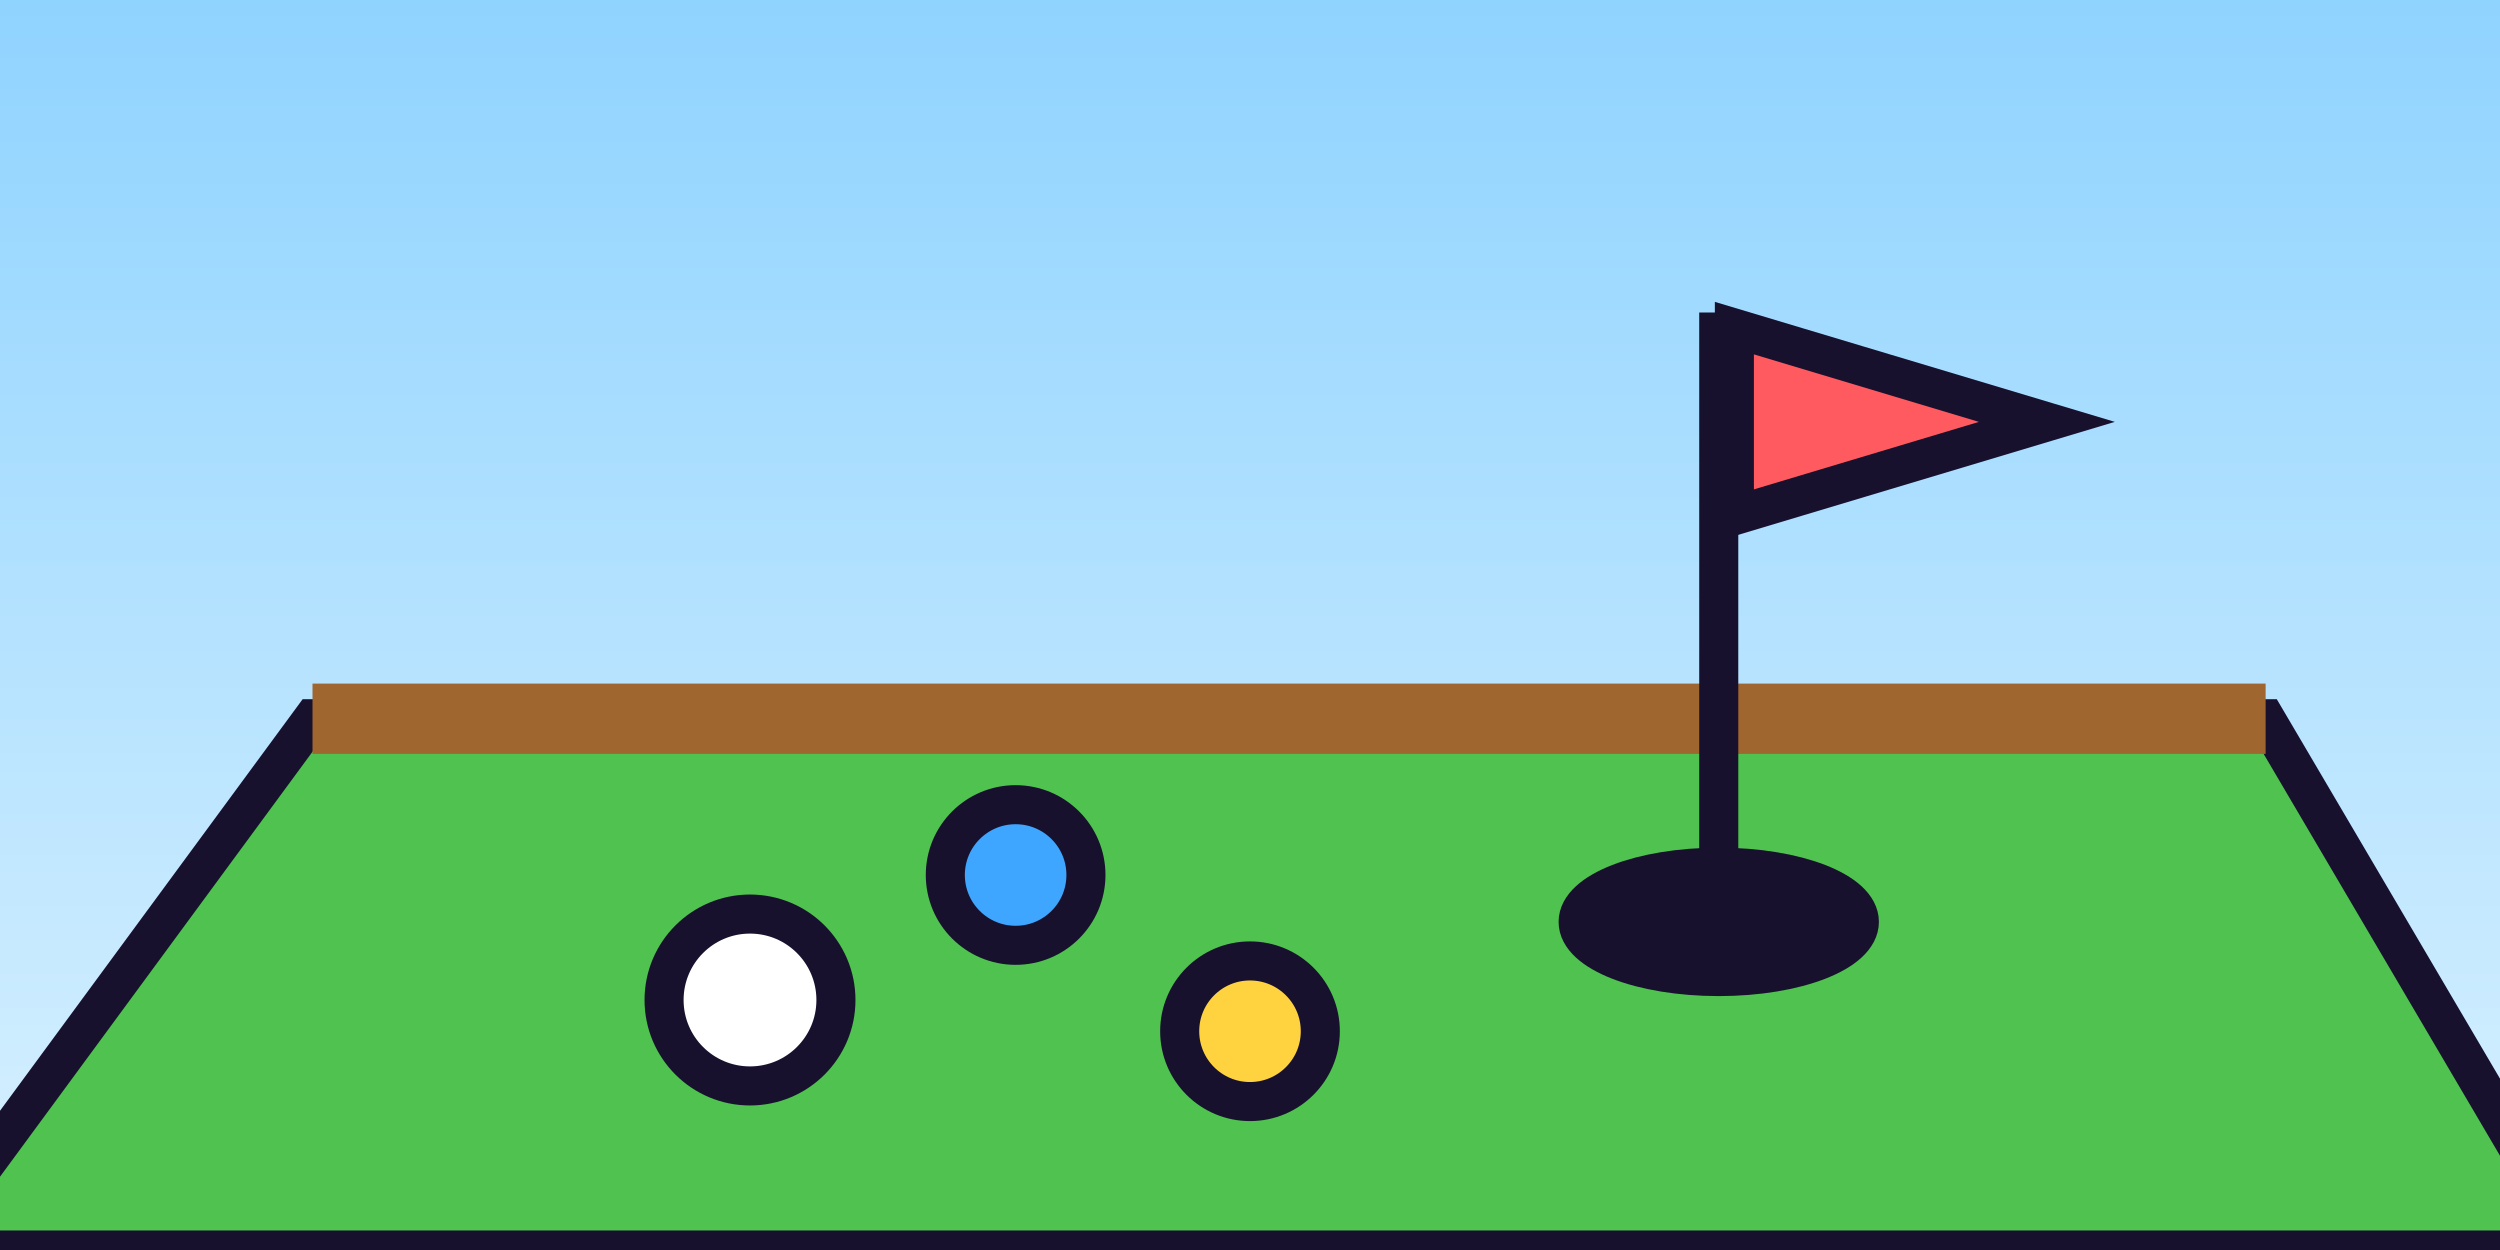
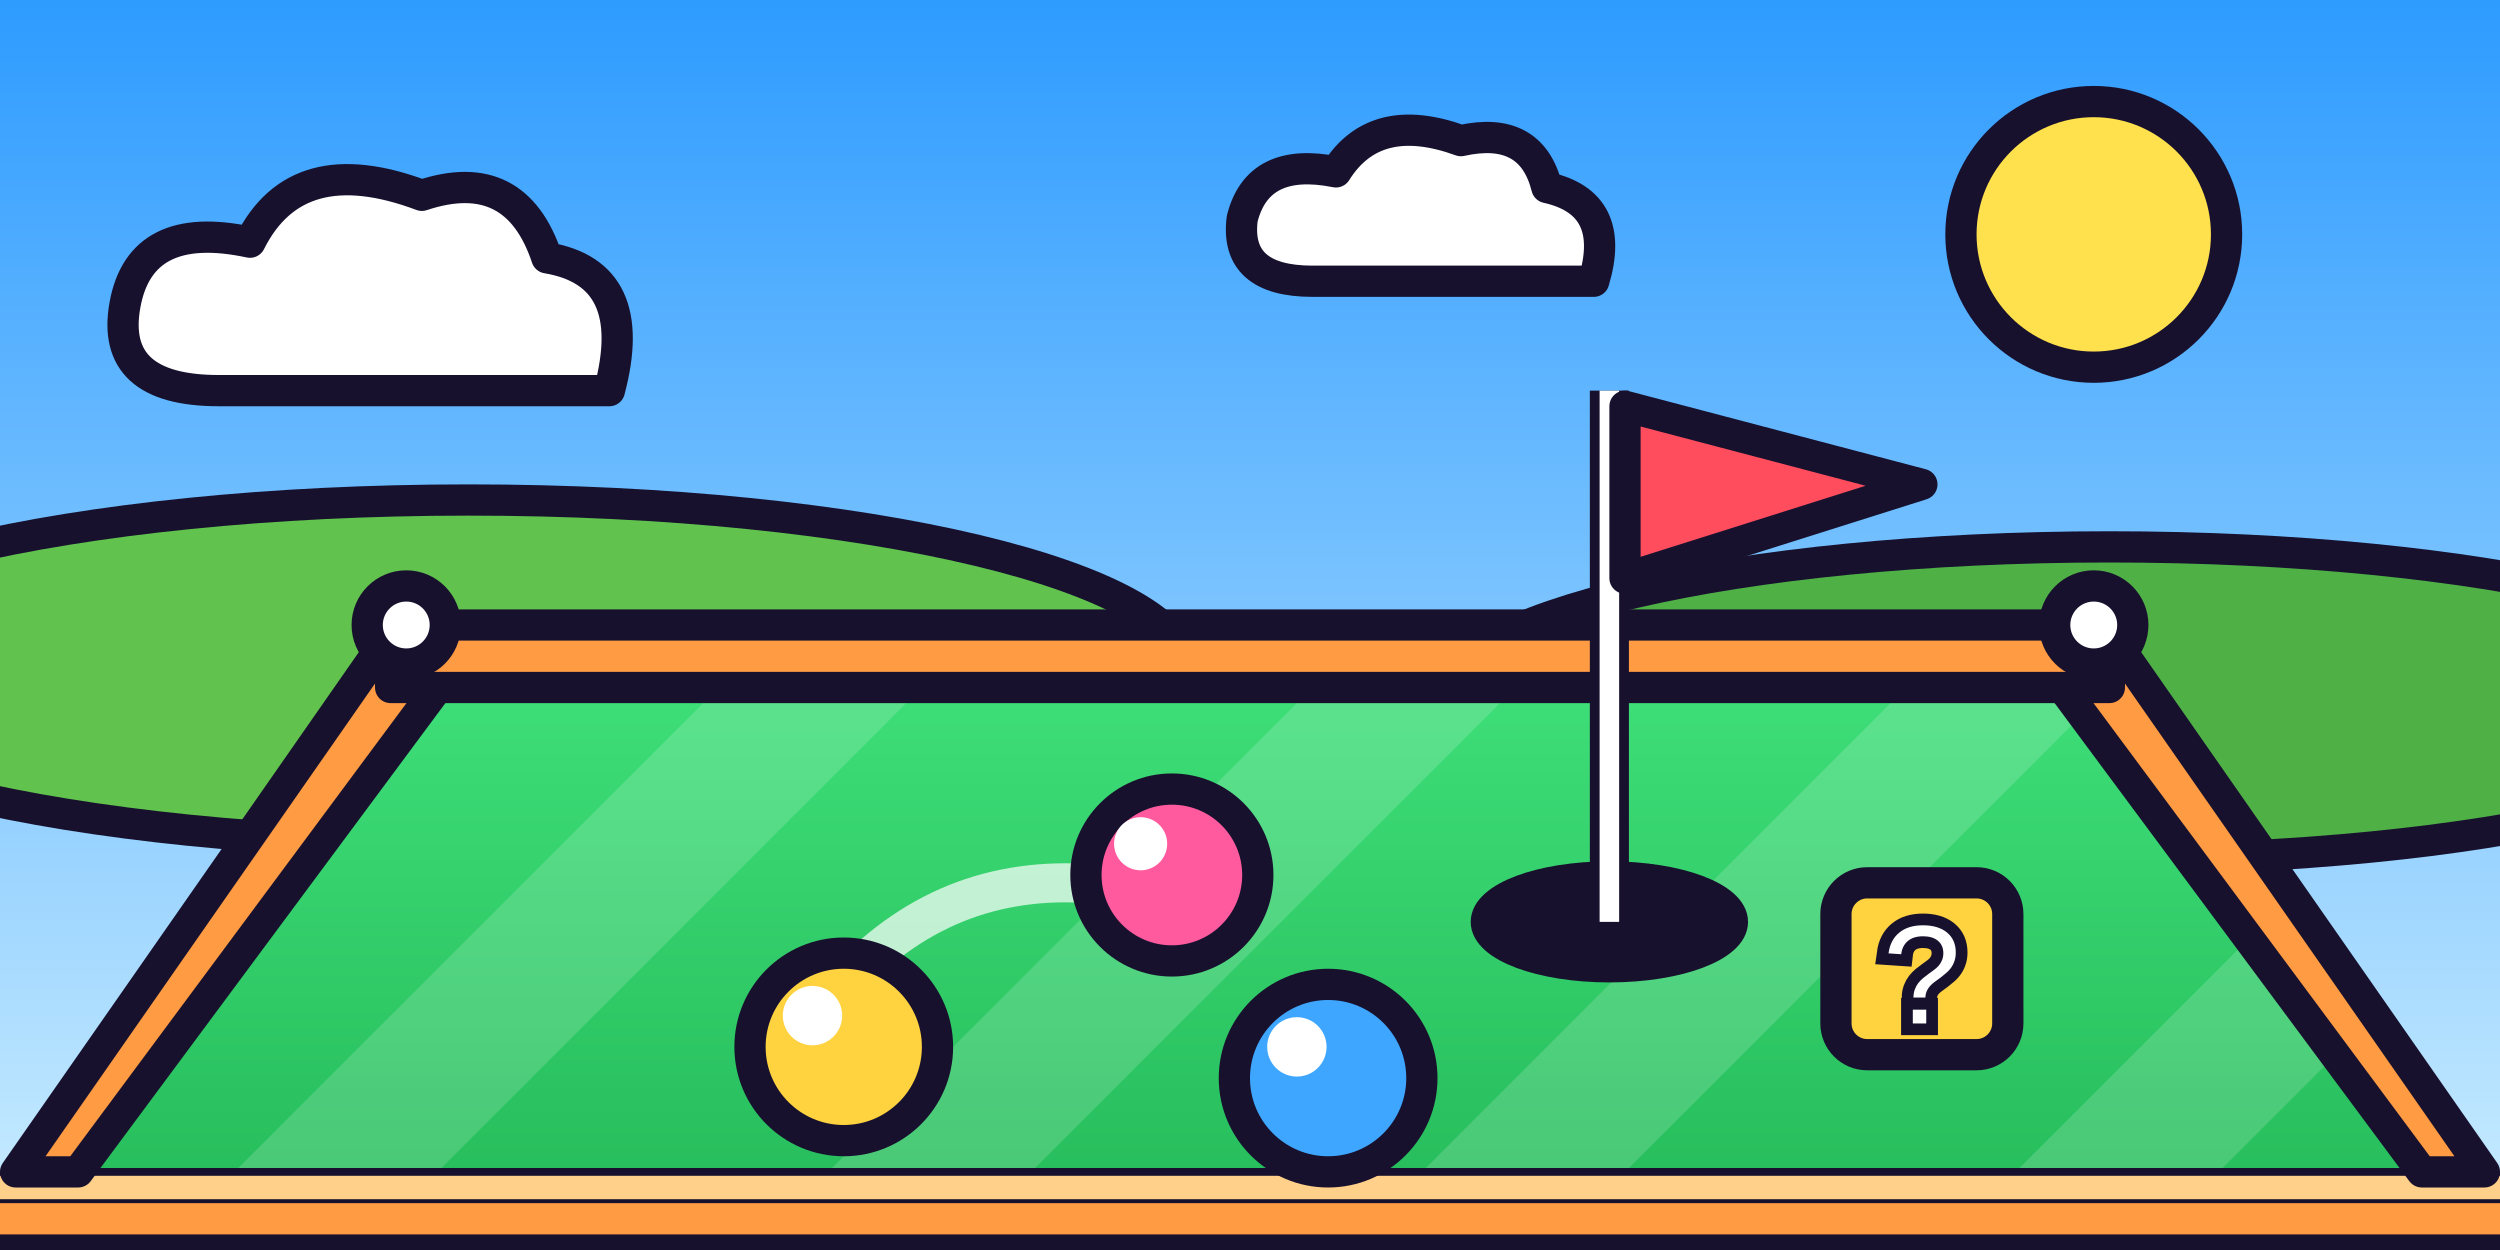
<svg xmlns="http://www.w3.org/2000/svg" viewBox="0 0 320 160">
  <defs>
-     <linearGradient id="s" x1="0" y1="0" x2="0" y2="1">
-       <stop offset="0" stop-color="#8fd3ff" />
-       <stop offset="1" stop-color="#d9f1ff" />
+     <linearGradient id="sky" x1="0" y1="0" x2="0" y2="1">
+       <stop offset="0" stop-color="#2d9bff" />
+       <stop offset="1" stop-color="#cdeeff" />
    </linearGradient>
+     <linearGradient id="turf" x1="0" y1="0" x2="0" y2="1">
+       <stop offset="0" stop-color="#3fe07a" />
+       <stop offset="1" stop-color="#27bd5c" />
+     </linearGradient>
+     <clipPath id="c">
+       <path d="M52 84 H268 L318 152 H2Z" />
+     </clipPath>
  </defs>
-   <rect width="320" height="160" fill="url(#s)" />
-   <g stroke="#17112e" stroke-width="5">
-     <path d="M-10 160 L40 92 H290 L330 160Z" fill="#4fc24f" />
-     <path d="M40 92 H290" stroke="#a0662f" stroke-width="9" />
-     <ellipse cx="220" cy="118" rx="18" ry="7" fill="#17112e" />
-     <line x1="220" y1="118" x2="220" y2="40" stroke-width="5" />
-     <path d="M222 42 L262 54 L222 66Z" fill="#ff5a5f" />
-     <circle cx="96" cy="128" r="11" fill="#fff" />
-     <circle cx="130" cy="112" r="9" fill="#3ea6ff" />
-     <circle cx="160" cy="132" r="9" fill="#ffd23f" />
+   <rect width="320" height="160" fill="url(#sky)" />
+   <circle cx="268" cy="30" r="17" fill="#ffe14d" stroke="#17112e" stroke-width="4" />
+   <g fill="#fff" stroke="#17112e" stroke-width="4" stroke-linejoin="round">
+     <path d="M28 50 q-14 0 -12 -11 q2 -11 16 -8 q6 -12 22 -6 q12 -4 16 8 q12 2 8 17Z" />
+     <path d="M168 36 q-10 0 -9 -8 q2 -8 12 -6 q5 -8 16 -4 q9 -2 11 6 q9 2 6 12Z" />
+   </g>
+   <g stroke="#17112e" stroke-width="4">
+     <ellipse cx="60" cy="86" rx="92" ry="22" fill="#62c24e" />
+     <ellipse cx="270" cy="90" rx="86" ry="20" fill="#4fb046" />
+   </g>
+   <path d="M52 84 H268 L318 152 H2Z" fill="url(#turf)" />
+   <g clip-path="url(#c)" fill="#fff" opacity=".16">
+     <path d="M20 84 h26 l-70 70 h-26Z" />
+     <path d="M96 84 h26 l-70 70 h-26Z" />
+     <path d="M172 84 h26 l-70 70 h-26Z" />
+     <path d="M248 84 h26 l-70 70 h-26Z" />
+     <path d="M324 84 h26 l-70 70 h-26Z" />
+   </g>
+   <path d="M52 84 H268 L318 152 H2Z" fill="none" stroke="#17112e" stroke-width="5" stroke-linejoin="round" />
+   <g stroke="#17112e" stroke-width="4" stroke-linejoin="round" stroke-linecap="round">
+     <path d="M-2 152 H322 V160 H-2Z" fill="#ff9b42" />
+     <path d="M-2 152 H322" stroke="#ffd08a" stroke-width="3" />
+     <path d="M48 84 L2 150 L10 150 L56 88Z" fill="#ff9b42" />
+     <path d="M272 84 L318 150 L310 150 L264 88Z" fill="#ff9b42" />
+     <path d="M50 80 H270 V88 H50Z" fill="#ff9b42" />
+     <circle cx="52" cy="80" r="5" fill="#fff" />
+     <circle cx="268" cy="80" r="5" fill="#fff" />
+   </g>
+   <g stroke="#17112e" stroke-width="3.5">
+     <ellipse cx="206" cy="118" rx="16" ry="6" fill="#17112e" />
+     <path d="M206 118 V50" stroke-width="5" stroke="#17112e" />
+     <path d="M206 118 V50" stroke-width="2.5" stroke="#fff" />
+   </g>
+   <path d="M208 52 L246 62 L208 74Z" fill="#ff4d5e" stroke="#17112e" stroke-width="4" stroke-linejoin="round" />
+   <g stroke="#17112e" stroke-width="3.5" stroke-linecap="round">
+     <path d="M146 114 q-20 -4 -34 8" fill="none" stroke="#fff" stroke-opacity=".7" stroke-width="5" />
+   </g>
+   <g stroke="#17112e" stroke-width="4">
+     <circle cx="150" cy="112" r="11" fill="#ff5a9d" />
+     <circle cx="108" cy="134" r="12" fill="#ffd23f" />
+     <circle cx="170" cy="138" r="12" fill="#3ea6ff" />
+   </g>
+   <g fill="#fff">
+     <circle cx="146" cy="108" r="3.4" />
+     <circle cx="104" cy="130" r="3.8" />
+     <circle cx="166" cy="134" r="3.8" />
+   </g>
+   <g transform="translate(246 124)">
+     <rect x="-11" y="-11" width="22" height="22" rx="4" fill="#ffd23f" stroke="#17112e" stroke-width="4" />
+     <text x="0" y="7" text-anchor="middle" font-family="'Lilita One',Arial Rounded MT Bold,Arial,sans-serif" font-size="18" fill="#fff" stroke="#17112e" stroke-width="3" paint-order="stroke">?</text>
  </g>
</svg>
